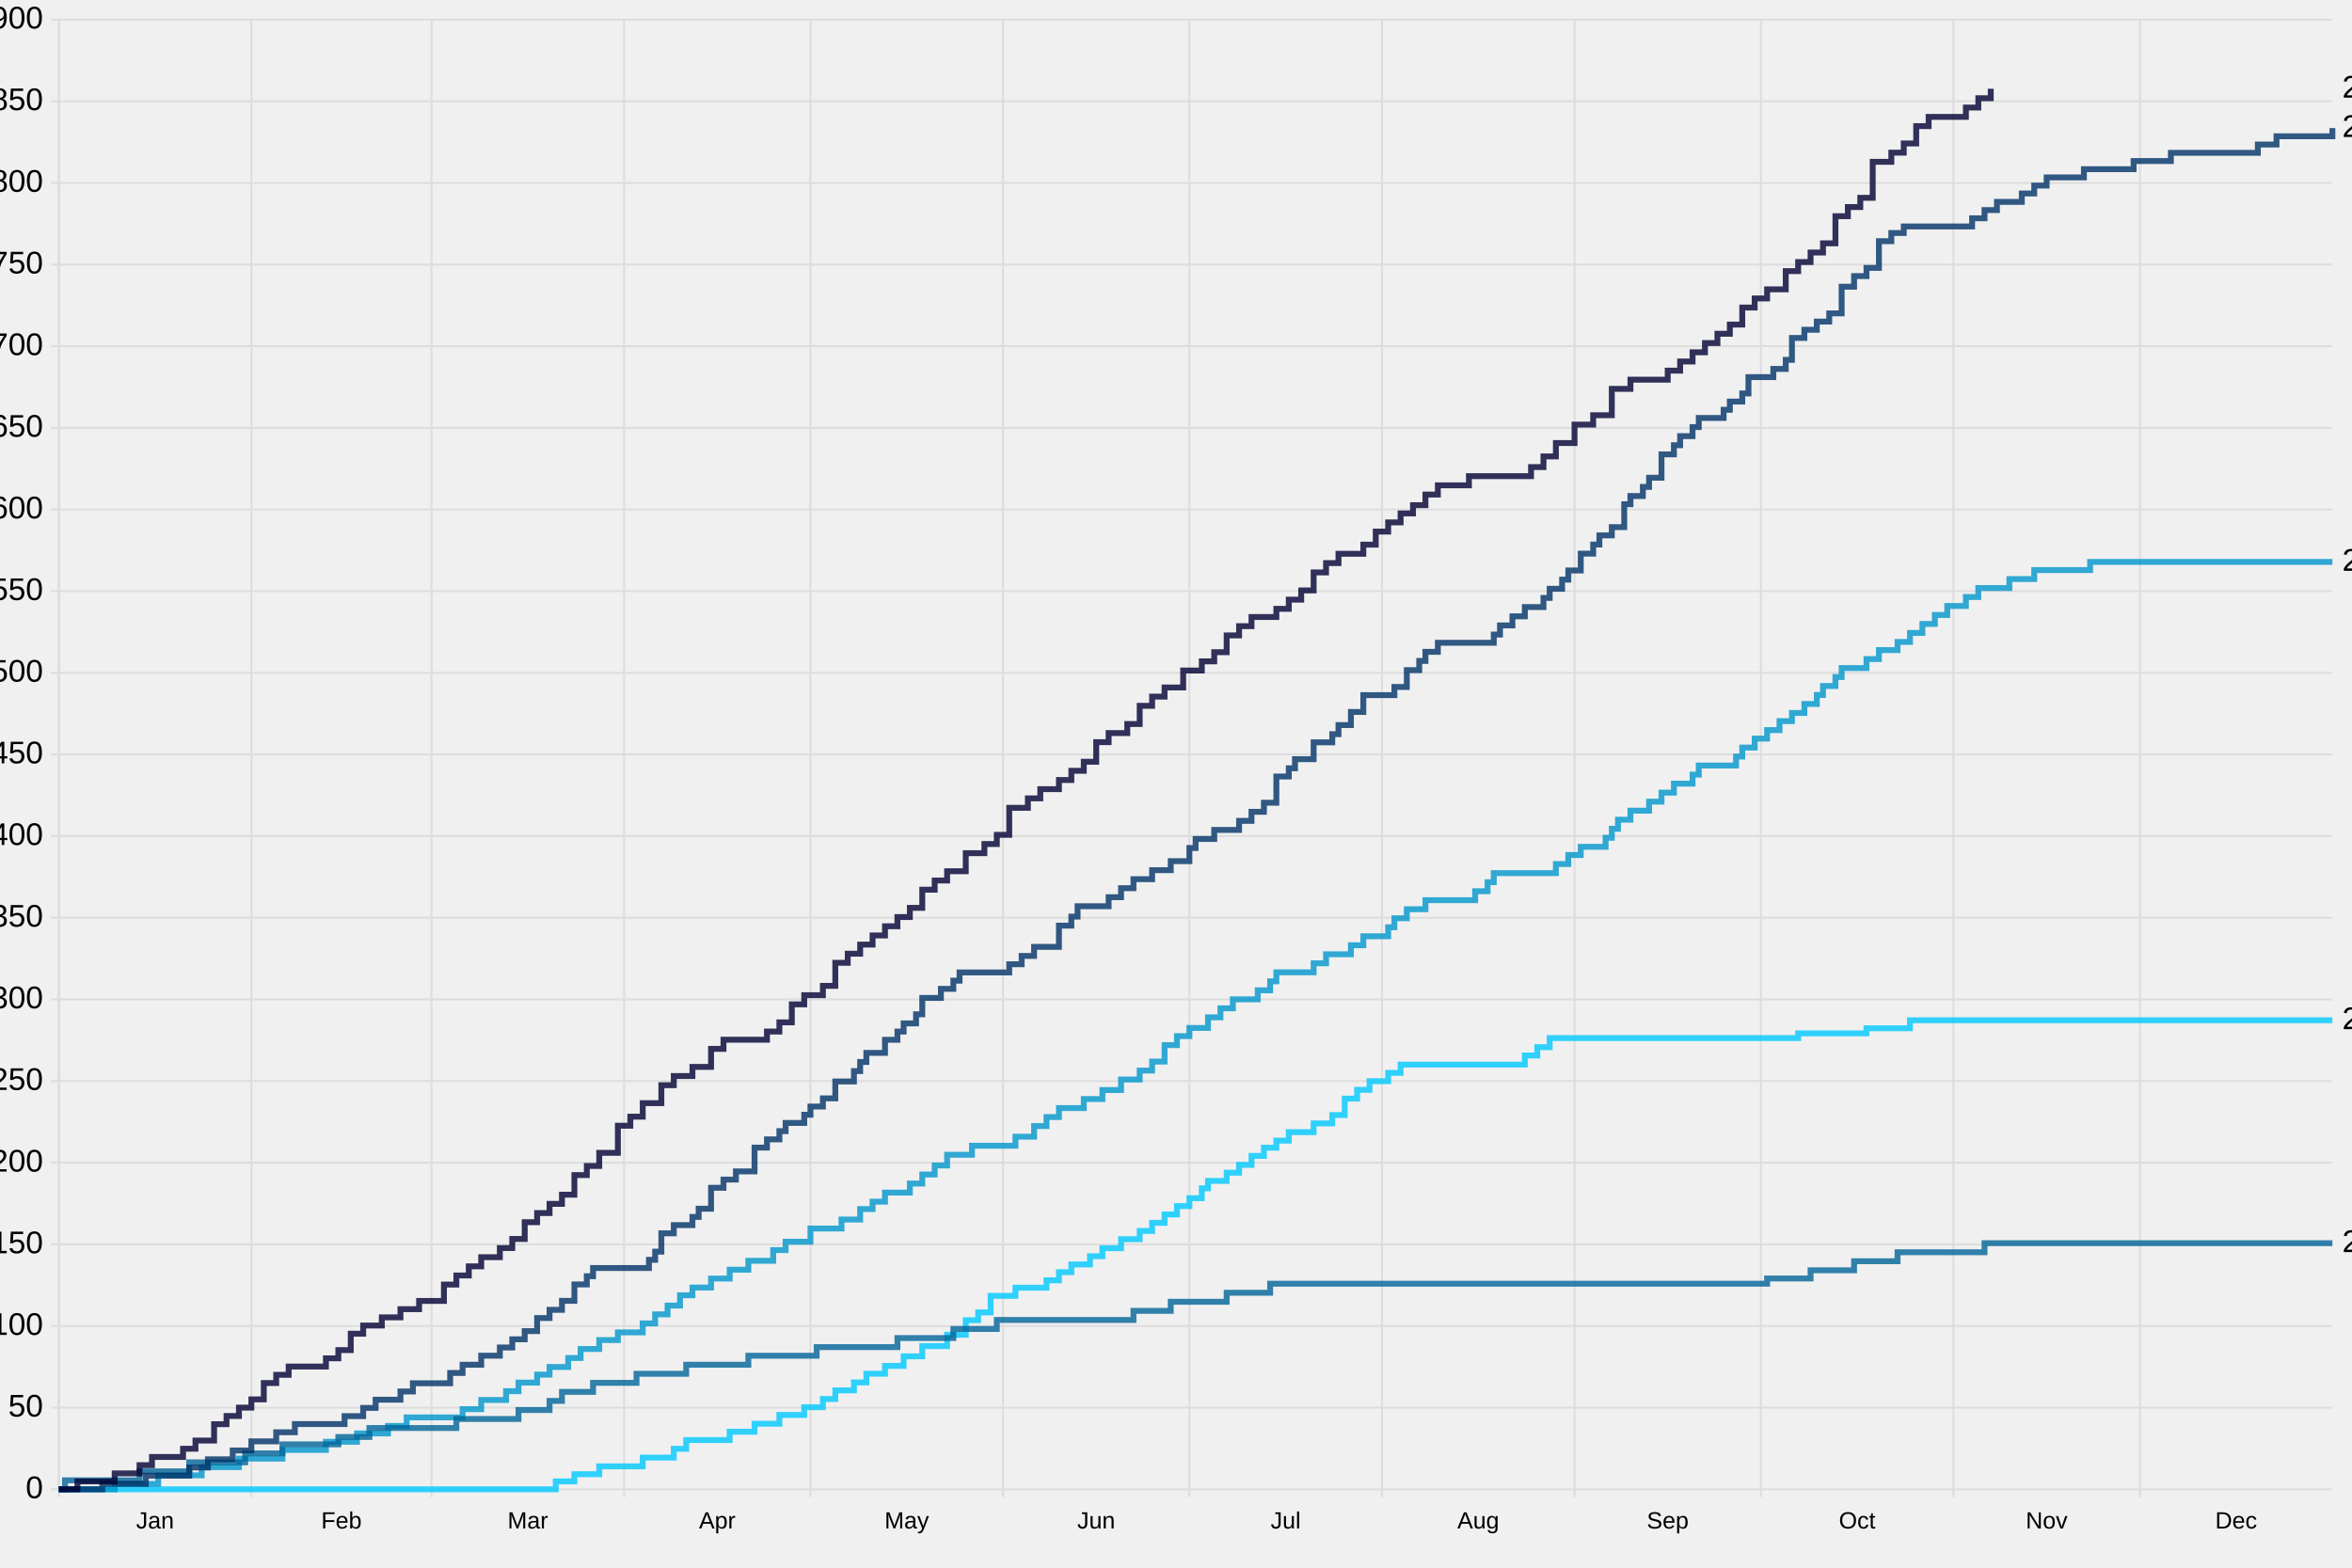
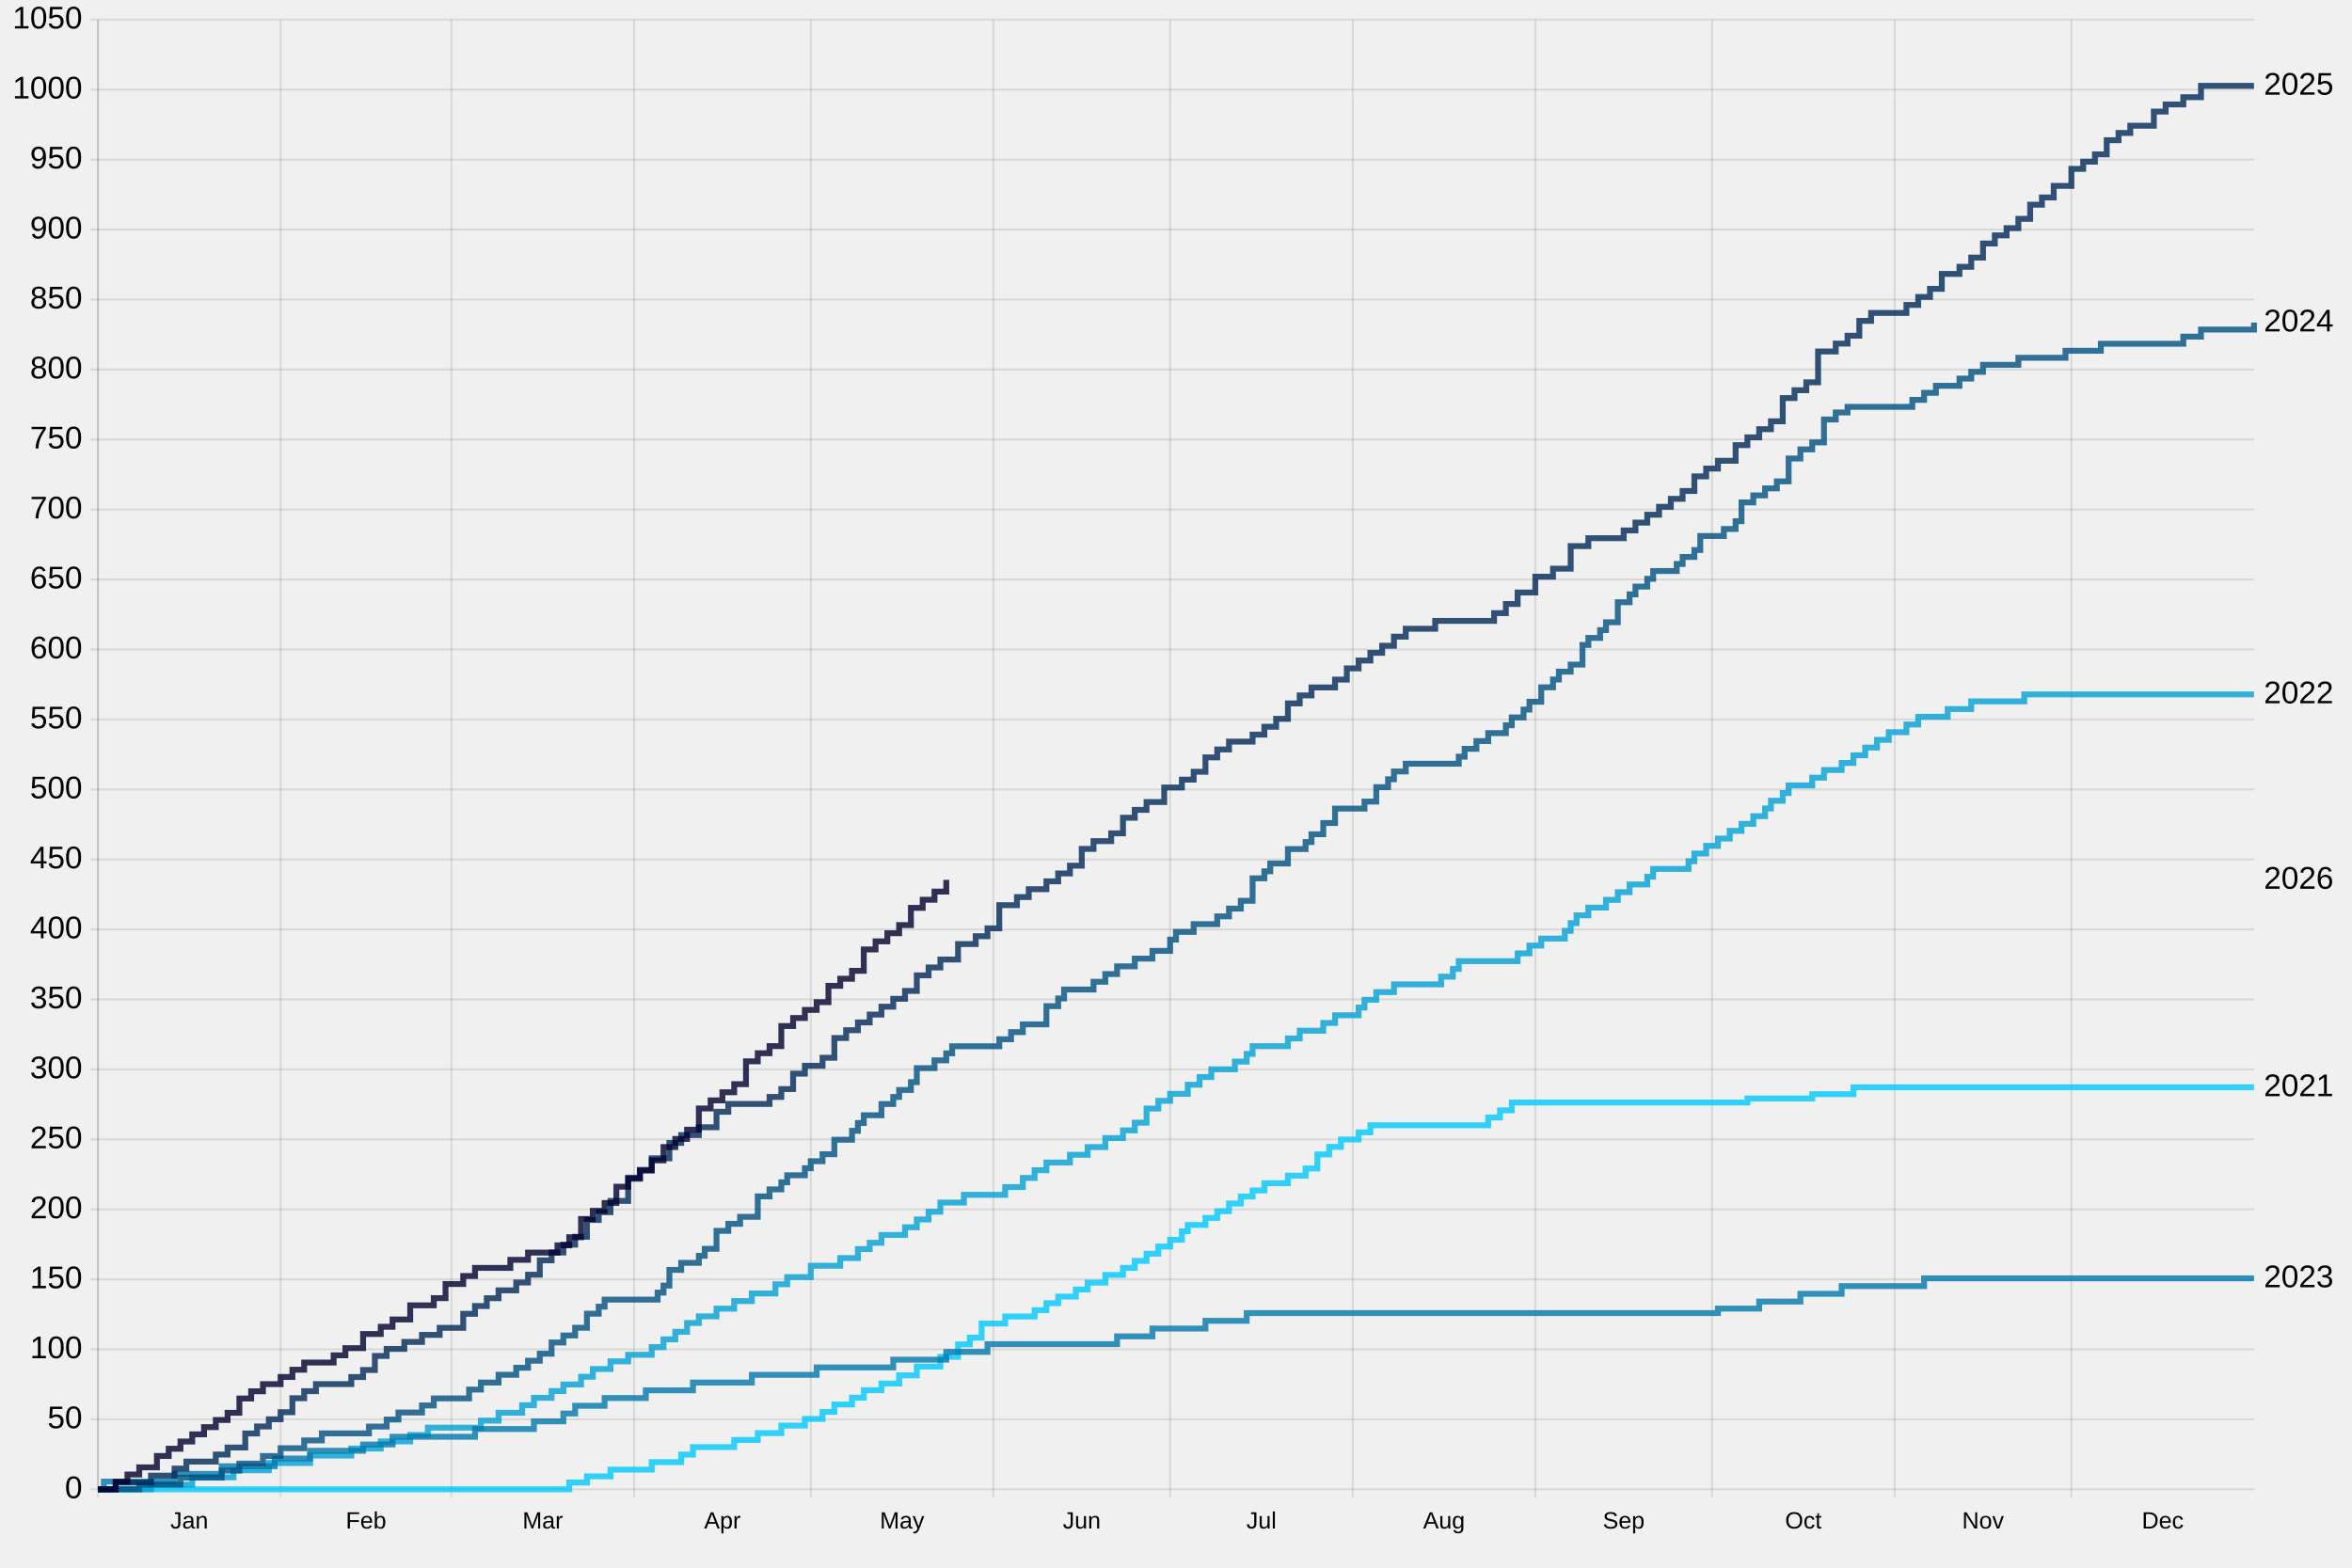
<svg xmlns="http://www.w3.org/2000/svg" viewBox="0 0 1200 800">
  <style>
  text {
    font-family: Arial;
    text-anchor: middle;
  }
  .plot-line {
    fill: none;
    stroke-width: 3px;
    opacity: 0.8;
    stroke: currentColor;
  }
  .plot-area {
    fill: currentColor;
    opacity: 0.25;
  }
  .plot-point {
    opacity: 0.8;
    fill: currentColor;
    stroke: white;
    stroke-width: 1px;
  }
  .axis {
    stroke-width: 1px;
-     stroke: #ddd;
+     stroke: black;
+     opacity: 0.1;
  }
  .series-label {
    font-size: 16px;
    dominant-baseline: middle;
    text-anchor: start;
    color: currentColor;
  }
  .y-axis-label {
    font-size: 16px;
    dominant-baseline: middle;
    text-anchor: end;
  }
  </style>
-   <line x1="26" y1="760.0" x2="1190" y2="760.0" class="axis" />
-   <text x="22" y="760.0" class="y-axis-label">0</text>
-   <line x1="26" y1="718.333" x2="1190" y2="718.333" class="axis" />
-   <text x="22" y="718.333" class="y-axis-label">50</text>
-   <line x1="26" y1="676.667" x2="1190" y2="676.667" class="axis" />
-   <text x="22" y="676.667" class="y-axis-label">100</text>
-   <line x1="26" y1="635.0" x2="1190" y2="635.0" class="axis" />
-   <text x="22" y="635.0" class="y-axis-label">150</text>
-   <line x1="26" y1="593.333" x2="1190" y2="593.333" class="axis" />
-   <text x="22" y="593.333" class="y-axis-label">200</text>
-   <line x1="26" y1="551.667" x2="1190" y2="551.667" class="axis" />
-   <text x="22" y="551.667" class="y-axis-label">250</text>
-   <line x1="26" y1="510.0" x2="1190" y2="510.0" class="axis" />
-   <text x="22" y="510.0" class="y-axis-label">300</text>
-   <line x1="26" y1="468.333" x2="1190" y2="468.333" class="axis" />
-   <text x="22" y="468.333" class="y-axis-label">350</text>
-   <line x1="26" y1="426.667" x2="1190" y2="426.667" class="axis" />
-   <text x="22" y="426.667" class="y-axis-label">400</text>
-   <line x1="26" y1="385.0" x2="1190" y2="385.0" class="axis" />
-   <text x="22" y="385.0" class="y-axis-label">450</text>
-   <line x1="26" y1="343.333" x2="1190" y2="343.333" class="axis" />
-   <text x="22" y="343.333" class="y-axis-label">500</text>
-   <line x1="26" y1="301.667" x2="1190" y2="301.667" class="axis" />
-   <text x="22" y="301.667" class="y-axis-label">550</text>
-   <line x1="26" y1="260.0" x2="1190" y2="260.0" class="axis" />
-   <text x="22" y="260.0" class="y-axis-label">600</text>
-   <line x1="26" y1="218.333" x2="1190" y2="218.333" class="axis" />
-   <text x="22" y="218.333" class="y-axis-label">650</text>
-   <line x1="26" y1="176.667" x2="1190" y2="176.667" class="axis" />
-   <text x="22" y="176.667" class="y-axis-label">700</text>
-   <line x1="26" y1="135.0" x2="1190" y2="135.0" class="axis" />
-   <text x="22" y="135.0" class="y-axis-label">750</text>
-   <line x1="26" y1="93.333" x2="1190" y2="93.333" class="axis" />
-   <text x="22" y="93.333" class="y-axis-label">800</text>
-   <line x1="26" y1="51.667" x2="1190" y2="51.667" class="axis" />
-   <text x="22" y="51.667" class="y-axis-label">850</text>
-   <line x1="26" y1="10.0" x2="1190" y2="10.0" class="axis" />
-   <text x="22" y="10.0" class="y-axis-label">900</text>
-   <line x1="30.0" y1="10" x2="30.0" y2="764" class="axis" />
-   <text x="79.126" y="780" class="axis-label">Jan</text>
-   <line x1="128.251" y1="10" x2="128.251" y2="764" class="axis" />
-   <text x="174.208" y="780" class="axis-label">Feb</text>
-   <line x1="220.164" y1="10" x2="220.164" y2="764" class="axis" />
-   <text x="269.29" y="780" class="axis-label">Mar</text>
-   <line x1="318.415" y1="10" x2="318.415" y2="764" class="axis" />
-   <text x="365.956" y="780" class="axis-label">Apr</text>
-   <line x1="413.497" y1="10" x2="413.497" y2="764" class="axis" />
-   <text x="462.623" y="780" class="axis-label">May</text>
-   <line x1="511.749" y1="10" x2="511.749" y2="764" class="axis" />
-   <text x="559.29" y="780" class="axis-label">Jun</text>
-   <line x1="606.831" y1="10" x2="606.831" y2="764" class="axis" />
-   <text x="655.956" y="780" class="axis-label">Jul</text>
-   <line x1="705.082" y1="10" x2="705.082" y2="764" class="axis" />
-   <text x="754.208" y="780" class="axis-label">Aug</text>
-   <line x1="803.333" y1="10" x2="803.333" y2="764" class="axis" />
-   <text x="850.874" y="780" class="axis-label">Sep</text>
-   <line x1="898.415" y1="10" x2="898.415" y2="764" class="axis" />
-   <text x="947.541" y="780" class="axis-label">Oct</text>
-   <line x1="996.667" y1="10" x2="996.667" y2="764" class="axis" />
-   <text x="1044.208" y="780" class="axis-label">Nov</text>
-   <line x1="1091.749" y1="10" x2="1091.749" y2="764" class="axis" />
-   <text x="1140.874" y="780" class="axis-label">Dec</text>
-   <line x1="30" y1="10" x2="30" y2="760" class="axis" />
-   <polyline points="30 760.0 61.694 760.0 61.694 760.0 169.454 760.0 169.454 760.0 191.639 760.0 191.639 760.0 213.825 760.0 213.825 760.0 242.35 760.0 242.35 760.0 261.366 760.0 261.366 760.0 283.552 760.0 283.552 755.967 293.06 755.967 293.06 752.292 305.738 752.292 305.738 748.283 327.923 748.283 327.923 743.817 343.77 743.817 343.77 739.333 350.109 739.333 350.109 734.867 372.295 734.867 372.295 730.617 384.973 730.617 384.973 726.55 397.65 726.55 397.65 722.067 410.328 722.067 410.328 718.1 419.836 718.1 419.836 713.917 426.175 713.917 426.175 709.508 435.683 709.508 435.683 705.458 442.022 705.458 442.022 701.017 451.53 701.017 451.53 697.033 461.038 697.033 461.038 692.15 470.546 692.15 470.546 686.933 483.224 686.933 483.224 681.117 492.732 681.117 492.732 673.7 499.071 673.7 499.071 669.725 505.41 669.725 505.41 661.292 518.087 661.292 518.087 657.117 533.934 657.117 533.934 653.358 540.273 653.358 540.273 649.192 546.612 649.192 546.612 645.258 556.12 645.258 556.12 641.058 562.459 641.058 562.459 636.958 571.967 636.958 571.967 632.367 581.475 632.367 581.475 628.167 587.814 628.167 587.814 624.008 594.153 624.008 594.153 619.733 600.492 619.733 600.492 615.467 606.831 615.467 606.831 611.442 613.169 611.442 613.169 606.392 616.339 606.392 616.339 602.625 625.847 602.625 625.847 598.425 632.186 598.425 632.186 594.433 638.525 594.433 638.525 589.85 644.863 589.85 644.863 585.683 651.202 585.683 651.202 582.075 657.541 582.075 657.541 577.742 670.219 577.742 670.219 573.267 679.727 573.267 679.727 569.017 686.066 569.017 686.066 560.617 692.404 560.617 692.404 556.15 698.743 556.15 698.743 551.742 708.251 551.742 708.251 547.492 714.59 547.492 714.59 543.267 777.978 543.267 777.978 538.625 784.317 538.625 784.317 534.375 790.656 534.375 790.656 529.733 917.432 529.733 917.432 527.325 952.295 527.325 952.295 524.733 974.481 524.733 974.481 520.65 1063.224 520.65 1063.224 520.65 1190 520.65" class="plot-line" color="rgb(0, 200, 255)" />
-   <text x="1195" y="520.65" class="series-label" color="rgb(0, 200, 255)">2021</text>
-   <polyline points="30 760.0 58.525 760.0 58.525 757.275 80.71 757.275 80.71 752.867 102.896 752.867 102.896 748.675 121.913 748.675 121.913 744.35 144.098 744.35 144.098 739.908 166.284 739.908 166.284 735.733 182.131 735.733 182.131 731.492 197.978 731.492 197.978 727.658 207.486 727.658 207.486 723.308 236.011 723.308 236.011 719.108 245.519 719.108 245.519 714.425 258.197 714.425 258.197 709.925 264.536 709.925 264.536 705.55 274.044 705.55 274.044 701.492 280.383 701.492 280.383 697.583 289.891 697.583 289.891 692.992 296.23 692.992 296.23 688.4 305.738 688.4 305.738 683.842 315.246 683.842 315.246 679.925 327.923 679.925 327.923 675.342 334.262 675.342 334.262 670.725 340.601 670.725 340.601 666.233 346.94 666.233 346.94 660.983 353.279 660.983 353.279 657.033 362.787 657.033 362.787 652.458 372.295 652.458 372.295 647.942 381.803 647.942 381.803 643.4 394.481 643.4 394.481 637.933 400.82 637.933 400.82 633.667 413.497 633.667 413.497 626.917 429.344 626.917 429.344 622.333 438.852 622.333 438.852 616.983 445.191 616.983 445.191 613.217 451.53 613.217 451.53 608.583 464.208 608.583 464.208 603.975 470.546 603.975 470.546 599.35 476.885 599.35 476.885 594.742 483.224 594.742 483.224 589.292 495.902 589.292 495.902 584.683 518.087 584.683 518.087 580.067 527.596 580.067 527.596 574.642 533.934 574.642 533.934 570.042 540.273 570.042 540.273 565.458 552.951 565.458 552.951 560.85 562.459 560.85 562.459 556.25 571.967 556.25 571.967 550.883 581.475 550.883 581.475 546.317 587.814 546.317 587.814 541.717 594.153 541.717 594.153 533.325 600.492 533.325 600.492 528.733 606.831 528.733 606.831 524.567 616.339 524.567 616.339 519.15 622.678 519.15 622.678 514.55 629.016 514.55 629.016 509.958 641.694 509.958 641.694 505.367 648.033 505.367 648.033 500.775 651.202 500.775 651.202 496.175 670.219 496.175 670.219 491.575 676.557 491.575 676.557 486.975 689.235 486.975 689.235 482.367 695.574 482.367 695.574 477.783 708.251 477.783 708.251 473.183 711.421 473.183 711.421 468.583 717.76 468.583 717.76 463.983 727.268 463.983 727.268 459.375 752.623 459.375 752.623 454.792 758.962 454.792 758.962 450.192 762.131 450.192 762.131 445.558 793.825 445.558 793.825 440.917 800.164 440.917 800.164 436.308 806.503 436.308 806.503 432.133 819.18 432.133 819.18 427.525 822.35 427.525 822.35 422.925 825.519 422.925 825.519 418.3 831.858 418.3 831.858 413.692 841.366 413.692 841.366 409.083 847.705 409.083 847.705 404.492 854.044 404.492 854.044 399.892 863.552 399.892 863.552 395.292 866.721 395.292 866.721 390.658 885.738 390.658 885.738 386.075 888.907 386.075 888.907 381.492 895.246 381.492 895.246 376.908 901.585 376.908 901.585 372.575 907.923 372.575 907.923 367.992 914.262 367.992 914.262 363.825 920.601 363.825 920.601 359.242 926.94 359.242 926.94 354.658 930.109 354.658 930.109 350.075 936.448 350.075 936.448 345.492 939.617 345.492 939.617 340.908 952.295 340.908 952.295 336.325 958.634 336.325 958.634 331.742 968.142 331.742 968.142 327.575 974.481 327.575 974.481 322.992 980.82 322.992 980.82 318.408 987.158 318.408 987.158 313.825 993.497 313.825 993.497 309.242 1003.005 309.242 1003.005 304.658 1009.344 304.658 1009.344 300.075 1025.191 300.075 1025.191 295.492 1037.869 295.492 1037.869 290.908 1066.393 290.908 1066.393 286.742 1190 286.742" class="plot-line" color="rgb(0, 150, 204)" />
-   <text x="1195" y="286.742" class="series-label" color="rgb(0, 150, 204)">2022</text>
-   <polyline points="30 760.0 33.169 760.0 33.169 755.417 71.202 755.417 71.202 750.833 96.557 750.833 96.557 746.25 125.082 746.25 125.082 741.667 144.098 741.667 144.098 737.058 172.623 737.058 172.623 733.308 188.47 733.308 188.47 728.725 232.842 728.725 232.842 724.117 264.536 724.117 264.536 719.542 280.383 719.542 280.383 714.892 286.721 714.892 286.721 710.283 302.568 710.283 302.568 705.667 324.754 705.667 324.754 701.058 350.109 701.058 350.109 696.433 381.803 696.433 381.803 691.842 416.667 691.842 416.667 687.442 457.869 687.442 457.869 682.817 486.393 682.817 486.393 678.183 508.579 678.183 508.579 673.583 578.306 673.583 578.306 668.942 597.322 668.942 597.322 664.3 625.847 664.3 625.847 659.7 648.033 659.7 648.033 655.083 901.585 655.083 901.585 652.417 923.77 652.417 923.77 648.233 945.956 648.233 945.956 643.617 968.142 643.617 968.142 639.025 1012.514 639.025 1012.514 634.4 1190 634.4" class="plot-line" color="rgb(0, 100, 153)" />
-   <text x="1195" y="634.4" class="series-label" color="rgb(0, 100, 153)">2023</text>
-   <polyline points="30 760.0 52.186 760.0 52.186 757.217 74.372 757.217 74.372 753.042 96.557 753.042 96.557 748.867 106.066 748.867 106.066 744.692 118.743 744.692 118.743 740.192 128.251 740.192 128.251 735.533 140.929 735.533 140.929 730.892 150.437 730.892 150.437 726.708 175.792 726.708 175.792 722.658 185.301 722.658 185.301 718.467 191.639 718.467 191.639 714.283 204.317 714.283 204.317 710.083 210.656 710.083 210.656 705.883 229.672 705.883 229.672 700.625 236.011 700.625 236.011 696.433 245.519 696.433 245.519 691.817 255.027 691.817 255.027 687.633 261.366 687.633 261.366 683.45 267.705 683.45 267.705 679.275 274.044 679.275 274.044 672.6 280.383 672.6 280.383 668.417 286.721 668.417 286.721 663.817 293.06 663.817 293.06 655.45 299.399 655.45 299.399 651.267 302.568 651.267 302.568 647.075 331.093 647.075 331.093 642.892 334.262 642.892 334.262 638.717 337.432 638.717 337.432 629.375 343.77 629.375 343.77 625.183 353.279 625.183 353.279 621.0 356.448 621.0 356.448 616.817 362.787 616.817 362.787 606.133 369.126 606.133 369.126 601.95 375.464 601.95 375.464 597.775 384.973 597.775 384.973 585.625 391.311 585.625 391.311 581.433 397.65 581.433 397.65 577.233 400.82 577.233 400.82 573.042 410.328 573.042 410.328 568.858 413.497 568.858 413.497 564.675 419.836 564.675 419.836 560.5 426.175 560.5 426.175 551.883 435.683 551.883 435.683 546.583 438.852 546.583 438.852 541.925 442.022 541.925 442.022 537.3 451.53 537.3 451.53 530.617 457.869 530.617 457.869 526.425 461.038 526.425 461.038 522.25 467.377 522.25 467.377 517.608 470.546 517.608 470.546 509.25 480.055 509.25 480.055 504.625 486.393 504.625 486.393 500.442 489.563 500.442 489.563 496.242 514.918 496.242 514.918 492.058 521.257 492.058 521.257 487.817 527.596 487.817 527.596 483.2 540.273 483.2 540.273 472.358 546.612 472.358 546.612 467.758 549.781 467.758 549.781 462.45 565.628 462.45 565.628 457.842 571.967 457.842 571.967 453.242 578.306 453.242 578.306 448.65 587.814 448.65 587.814 444.05 597.322 444.05 597.322 439.45 606.831 439.45 606.831 432.742 610.0 432.742 610.0 428.133 619.508 428.133 619.508 423.517 632.186 423.517 632.186 418.892 638.525 418.892 638.525 414.275 644.863 414.275 644.863 409.633 651.202 409.633 651.202 396.25 657.541 396.25 657.541 392.067 660.71 392.067 660.71 387.417 670.219 387.417 670.219 378.825 679.727 378.825 679.727 374.65 682.896 374.65 682.896 370.008 689.235 370.008 689.235 363.317 695.574 363.317 695.574 354.733 711.421 354.733 711.421 350.558 717.76 350.558 717.76 341.967 724.098 341.967 724.098 337.275 727.268 337.275 727.268 332.633 733.607 332.633 733.607 328.008 762.131 328.008 762.131 323.825 765.301 323.825 765.301 319.158 771.639 319.158 771.639 314.525 777.978 314.525 777.978 309.792 787.486 309.792 787.486 305.117 790.656 305.117 790.656 300.458 796.995 300.458 796.995 295.783 800.164 295.783 800.164 291.117 806.503 291.117 806.503 282.533 812.842 282.533 812.842 277.875 816.011 277.875 816.011 273.217 822.35 273.217 822.35 269 828.689 269 828.689 257.3 831.858 257.3 831.858 253.125 838.197 253.125 838.197 248.467 841.366 248.467 841.366 243.792 847.705 243.792 847.705 231.867 854.044 231.867 854.044 227.2 857.213 227.2 857.213 222.567 863.552 222.567 863.552 217.942 866.721 217.942 866.721 213.292 879.399 213.292 879.399 209.108 882.568 209.108 882.568 204.925 888.907 204.925 888.907 200.783 892.077 200.783 892.077 192.442 904.754 192.442 904.754 188.267 911.093 188.267 911.093 183.633 914.262 183.633 914.262 172.458 920.601 172.458 920.601 168.275 926.94 168.275 926.94 164.1 933.279 164.1 933.279 159.925 939.617 159.925 939.617 146.308 945.956 146.308 945.956 140.892 952.295 140.892 952.295 136.708 958.634 136.708 958.634 123.083 964.973 123.083 964.973 118.9 971.311 118.9 971.311 115.567 1006.175 115.567 1006.175 111.392 1012.514 111.392 1012.514 107.208 1018.852 107.208 1018.852 103.025 1031.53 103.025 1031.53 98.733 1037.869 98.733 1037.869 94.708 1044.208 94.708 1044.208 90.533 1063.224 90.533 1063.224 86.342 1088.579 86.342 1088.579 82.175 1107.596 82.175 1107.596 77.992 1151.967 77.992 1151.967 73.75 1161.475 73.75 1161.475 69.542 1190.0 69.542 1190.0 65.358 1190 65.358" class="plot-line" color="rgb(0, 50, 102)" />
-   <text x="1195" y="65.358" class="series-label" color="rgb(0, 50, 102)">2024</text>
-   <polyline points="30 760.0 39.508 760.0 39.508 755.983 58.525 755.983 58.525 751.875 71.202 751.875 71.202 747.683 77.541 747.683 77.541 743.5 93.388 743.5 93.388 739.3 99.727 739.3 99.727 735.125 109.235 735.125 109.235 726.767 115.574 726.767 115.574 722.583 121.913 722.583 121.913 718.317 128.251 718.317 128.251 714.108 134.59 714.108 134.59 705.775 140.929 705.775 140.929 701.575 147.268 701.575 147.268 697.358 166.284 697.358 166.284 693.158 172.623 693.158 172.623 688.967 178.962 688.967 178.962 680.6 185.301 680.6 185.301 676.425 194.809 676.425 194.809 672.25 204.317 672.25 204.317 668.075 213.825 668.075 213.825 663.875 226.503 663.875 226.503 655.517 232.842 655.517 232.842 650.883 239.18 650.883 239.18 646.225 245.519 646.225 245.519 641.55 255.027 641.55 255.027 636.883 261.366 636.883 261.366 632.242 267.705 632.242 267.705 623.692 274.044 623.692 274.044 619.025 280.383 619.025 280.383 614.342 286.721 614.342 286.721 609.658 293.06 609.658 293.06 599.65 299.399 599.65 299.399 594.992 305.738 594.992 305.738 588.3 315.246 588.3 315.246 574.467 321.585 574.467 321.585 569.842 327.923 569.842 327.923 562.95 337.432 562.95 337.432 553.783 343.77 553.783 343.77 549.1 353.279 549.1 353.279 544.45 362.787 544.45 362.787 535.242 369.126 535.242 369.126 530.575 391.311 530.575 391.311 526.4 397.65 526.4 397.65 521.717 403.989 521.717 403.989 512.533 410.328 512.533 410.328 507.85 419.836 507.85 419.836 503.083 426.175 503.083 426.175 491.325 432.514 491.325 432.514 486.675 438.852 486.675 438.852 482.033 445.191 482.033 445.191 477.367 451.53 477.367 451.53 472.675 457.869 472.675 457.869 467.975 464.208 467.975 464.208 463.283 470.546 463.283 470.546 454.017 476.885 454.017 476.885 449.325 483.224 449.325 483.224 444.592 492.732 444.592 492.732 435.383 502.24 435.383 502.24 430.708 508.579 430.708 508.579 426.025 514.918 426.025 514.918 412.233 524.426 412.233 524.426 407.408 530.765 407.408 530.765 402.717 540.273 402.717 540.273 398.042 546.612 398.042 546.612 393.35 552.951 393.35 552.951 388.725 559.29 388.725 559.29 378.725 565.628 378.725 565.628 374.1 575.137 374.1 575.137 369.467 581.475 369.467 581.475 360.183 587.814 360.183 587.814 355.492 594.153 355.492 594.153 350.825 603.661 350.825 603.661 342.175 613.169 342.175 613.169 337.492 619.508 337.492 619.508 332.808 625.847 332.808 625.847 324.25 632.186 324.25 632.186 319.533 638.525 319.533 638.525 314.858 651.202 314.858 651.202 310.692 657.541 310.692 657.541 306.008 663.88 306.008 663.88 301.3 670.219 301.3 670.219 292.108 676.557 292.108 676.557 287.35 682.896 287.35 682.896 282.608 695.574 282.608 695.574 277.942 701.913 277.942 701.913 271.267 708.251 271.267 708.251 266.583 714.59 266.583 714.59 261.992 720.929 261.992 720.929 257.8 727.268 257.8 727.268 252.375 733.607 252.375 733.607 247.667 749.454 247.667 749.454 242.983 781.148 242.983 781.148 238.35 787.486 238.35 787.486 232.917 793.825 232.917 793.825 226.083 803.333 226.083 803.333 216.675 812.842 216.675 812.842 211.892 822.35 211.892 822.35 198.45 831.858 198.45 831.858 193.75 850.874 193.75 850.874 189.142 857.213 189.142 857.213 184.475 863.552 184.475 863.552 179.775 869.891 179.775 869.891 175.058 876.23 175.058 876.23 170.317 882.568 170.317 882.568 165.642 888.907 165.642 888.907 156.942 895.246 156.942 895.246 152.3 901.585 152.3 901.585 147.65 911.093 147.65 911.093 138.35 917.432 138.35 917.432 133.717 923.77 133.717 923.77 128.858 930.109 128.858 930.109 124.167 936.448 124.167 936.448 110.325 942.787 110.325 942.787 105.658 949.126 105.658 949.126 100.95 955.464 100.95 955.464 82.575 964.973 82.575 964.973 77.9 971.311 77.9 971.311 73.208 977.65 73.208 977.65 64.367 983.989 64.367 983.989 59.65 1003.005 59.65 1003.005 54.883 1009.344 54.883 1009.344 50.125 1015.683 50.125 1015.683 45.292" class="plot-line" color="rgb(0, 0, 51)" />
-   <text x="1195" y="45.292" class="series-label" color="rgb(0, 0, 51)">2025</text>
+   <line x1="46" y1="760.0" x2="1150" y2="760.0" class="axis" />
+   <text x="42" y="760.0" class="y-axis-label">0</text>
+   <line x1="46" y1="724.286" x2="1150" y2="724.286" class="axis" />
+   <text x="42" y="724.286" class="y-axis-label">50</text>
+   <line x1="46" y1="688.571" x2="1150" y2="688.571" class="axis" />
+   <text x="42" y="688.571" class="y-axis-label">100</text>
+   <line x1="46" y1="652.857" x2="1150" y2="652.857" class="axis" />
+   <text x="42" y="652.857" class="y-axis-label">150</text>
+   <line x1="46" y1="617.143" x2="1150" y2="617.143" class="axis" />
+   <text x="42" y="617.143" class="y-axis-label">200</text>
+   <line x1="46" y1="581.429" x2="1150" y2="581.429" class="axis" />
+   <text x="42" y="581.429" class="y-axis-label">250</text>
+   <line x1="46" y1="545.714" x2="1150" y2="545.714" class="axis" />
+   <text x="42" y="545.714" class="y-axis-label">300</text>
+   <line x1="46" y1="510.0" x2="1150" y2="510.0" class="axis" />
+   <text x="42" y="510.0" class="y-axis-label">350</text>
+   <line x1="46" y1="474.286" x2="1150" y2="474.286" class="axis" />
+   <text x="42" y="474.286" class="y-axis-label">400</text>
+   <line x1="46" y1="438.571" x2="1150" y2="438.571" class="axis" />
+   <text x="42" y="438.571" class="y-axis-label">450</text>
+   <line x1="46" y1="402.857" x2="1150" y2="402.857" class="axis" />
+   <text x="42" y="402.857" class="y-axis-label">500</text>
+   <line x1="46" y1="367.143" x2="1150" y2="367.143" class="axis" />
+   <text x="42" y="367.143" class="y-axis-label">550</text>
+   <line x1="46" y1="331.429" x2="1150" y2="331.429" class="axis" />
+   <text x="42" y="331.429" class="y-axis-label">600</text>
+   <line x1="46" y1="295.714" x2="1150" y2="295.714" class="axis" />
+   <text x="42" y="295.714" class="y-axis-label">650</text>
+   <line x1="46" y1="260.0" x2="1150" y2="260.0" class="axis" />
+   <text x="42" y="260.0" class="y-axis-label">700</text>
+   <line x1="46" y1="224.286" x2="1150" y2="224.286" class="axis" />
+   <text x="42" y="224.286" class="y-axis-label">750</text>
+   <line x1="46" y1="188.571" x2="1150" y2="188.571" class="axis" />
+   <text x="42" y="188.571" class="y-axis-label">800</text>
+   <line x1="46" y1="152.857" x2="1150" y2="152.857" class="axis" />
+   <text x="42" y="152.857" class="y-axis-label">850</text>
+   <line x1="46" y1="117.143" x2="1150" y2="117.143" class="axis" />
+   <text x="42" y="117.143" class="y-axis-label">900</text>
+   <line x1="46" y1="81.429" x2="1150" y2="81.429" class="axis" />
+   <text x="42" y="81.429" class="y-axis-label">950</text>
+   <line x1="46" y1="45.714" x2="1150" y2="45.714" class="axis" />
+   <text x="42" y="45.714" class="y-axis-label">1000</text>
+   <line x1="46" y1="10.0" x2="1150" y2="10.0" class="axis" />
+   <text x="42" y="10.0" class="y-axis-label">1050</text>
+   <line x1="50.0" y1="10" x2="50.0" y2="764" class="axis" />
+   <text x="96.585" y="780" class="axis-label">Jan</text>
+   <line x1="143.169" y1="10" x2="143.169" y2="764" class="axis" />
+   <text x="186.749" y="780" class="axis-label">Feb</text>
+   <line x1="230.328" y1="10" x2="230.328" y2="764" class="axis" />
+   <text x="276.913" y="780" class="axis-label">Mar</text>
+   <line x1="323.497" y1="10" x2="323.497" y2="764" class="axis" />
+   <text x="368.579" y="780" class="axis-label">Apr</text>
+   <line x1="413.661" y1="10" x2="413.661" y2="764" class="axis" />
+   <text x="460.246" y="780" class="axis-label">May</text>
+   <line x1="506.831" y1="10" x2="506.831" y2="764" class="axis" />
+   <text x="551.913" y="780" class="axis-label">Jun</text>
+   <line x1="596.995" y1="10" x2="596.995" y2="764" class="axis" />
+   <text x="643.579" y="780" class="axis-label">Jul</text>
+   <line x1="690.164" y1="10" x2="690.164" y2="764" class="axis" />
+   <text x="736.749" y="780" class="axis-label">Aug</text>
+   <line x1="783.333" y1="10" x2="783.333" y2="764" class="axis" />
+   <text x="828.415" y="780" class="axis-label">Sep</text>
+   <line x1="873.497" y1="10" x2="873.497" y2="764" class="axis" />
+   <text x="920.082" y="780" class="axis-label">Oct</text>
+   <line x1="966.667" y1="10" x2="966.667" y2="764" class="axis" />
+   <text x="1011.749" y="780" class="axis-label">Nov</text>
+   <line x1="1056.831" y1="10" x2="1056.831" y2="764" class="axis" />
+   <text x="1103.415" y="780" class="axis-label">Dec</text>
+   <line x1="50" y1="10" x2="50" y2="760" class="axis" />
+   <polyline points="50 760.0 80.055 760.0 80.055 760.0 182.24 760.0 182.24 760.0 203.279 760.0 203.279 760.0 224.317 760.0 224.317 760.0 251.366 760.0 251.366 760.0 269.399 760.0 269.399 760.0 290.437 760.0 290.437 756.543 299.454 756.543 299.454 753.393 311.475 753.393 311.475 749.957 332.514 749.957 332.514 746.129 347.541 746.129 347.541 742.286 353.552 742.286 353.552 738.457 374.59 738.457 374.59 734.814 386.612 734.814 386.612 731.329 398.634 731.329 398.634 727.486 410.656 727.486 410.656 724.086 419.672 724.086 419.672 720.5 425.683 720.5 425.683 716.721 434.699 716.721 434.699 713.25 440.71 713.25 440.71 709.443 449.727 709.443 449.727 706.029 458.743 706.029 458.743 701.843 467.76 701.843 467.76 697.371 479.781 697.371 479.781 692.386 488.798 692.386 488.798 686.029 494.809 686.029 494.809 682.621 500.82 682.621 500.82 675.393 512.842 675.393 512.842 671.814 527.869 671.814 527.869 668.593 533.88 668.593 533.88 665.021 539.891 665.021 539.891 661.65 548.907 661.65 548.907 658.05 554.918 658.05 554.918 654.536 563.934 654.536 563.934 650.6 572.951 650.6 572.951 647.0 578.962 647.0 578.962 643.436 584.973 643.436 584.973 639.771 590.984 639.771 590.984 636.114 596.995 636.114 596.995 632.664 603.005 632.664 603.005 628.336 606.011 628.336 606.011 625.107 615.027 625.107 615.027 621.507 621.038 621.507 621.038 618.086 627.049 618.086 627.049 614.157 633.06 614.157 633.06 610.586 639.071 610.586 639.071 607.493 645.082 607.493 645.082 603.779 657.104 603.779 657.104 599.943 666.12 599.943 666.12 596.3 672.131 596.3 672.131 589.1 678.142 589.1 678.142 585.271 684.153 585.271 684.153 581.493 693.169 581.493 693.169 577.85 699.18 577.85 699.18 574.229 759.29 574.229 759.29 570.25 765.301 570.25 765.301 566.607 771.311 566.607 771.311 562.629 891.53 562.629 891.53 560.564 924.59 560.564 924.59 558.343 945.628 558.343 945.628 554.843 1029.781 554.843 1029.781 554.843 1150 554.843" class="plot-line" color="rgb(0, 200, 255)" />
+   <text x="1155" y="554.843" class="series-label" color="rgb(0, 200, 255)">2021</text>
+   <polyline points="50 760.0 77.049 760.0 77.049 757.664 98.087 757.664 98.087 753.886 119.126 753.886 119.126 750.293 137.158 750.293 137.158 746.586 158.197 746.586 158.197 742.779 179.235 742.779 179.235 739.2 194.262 739.2 194.262 735.564 209.29 735.564 209.29 732.279 218.306 732.279 218.306 728.55 245.355 728.55 245.355 724.95 254.372 724.95 254.372 720.936 266.393 720.936 266.393 717.079 272.404 717.079 272.404 713.329 281.421 713.329 281.421 709.85 287.432 709.85 287.432 706.5 296.448 706.5 296.448 702.564 302.459 702.564 302.459 698.629 311.475 698.629 311.475 694.721 320.492 694.721 320.492 691.364 332.514 691.364 332.514 687.436 338.525 687.436 338.525 683.479 344.536 683.479 344.536 679.629 350.546 679.629 350.546 675.129 356.557 675.129 356.557 671.743 365.574 671.743 365.574 667.821 374.59 667.821 374.59 663.95 383.607 663.95 383.607 660.057 395.628 660.057 395.628 655.371 401.639 655.371 401.639 651.714 413.661 651.714 413.661 645.929 428.689 645.929 428.689 642.0 437.705 642.0 437.705 637.414 443.716 637.414 443.716 634.186 449.727 634.186 449.727 630.214 461.749 630.214 461.749 626.264 467.76 626.264 467.76 622.3 473.77 622.3 473.77 618.35 479.781 618.35 479.781 613.679 491.803 613.679 491.803 609.729 512.842 609.729 512.842 605.771 521.858 605.771 521.858 601.121 527.869 601.121 527.869 597.179 533.88 597.179 533.88 593.25 545.902 593.25 545.902 589.3 554.918 589.3 554.918 585.357 563.934 585.357 563.934 580.757 572.951 580.757 572.951 576.843 578.962 576.843 578.962 572.9 584.973 572.9 584.973 565.707 590.984 565.707 590.984 561.771 596.995 561.771 596.995 558.2 606.011 558.2 606.011 553.557 612.022 553.557 612.022 549.614 618.033 549.614 618.033 545.679 630.055 545.679 630.055 541.743 636.066 541.743 636.066 537.807 639.071 537.807 639.071 533.864 657.104 533.864 657.104 529.921 663.115 529.921 663.115 525.979 675.137 525.979 675.137 522.029 681.148 522.029 681.148 518.1 693.169 518.1 693.169 514.157 696.175 514.157 696.175 510.214 702.186 510.214 702.186 506.271 711.202 506.271 711.202 502.321 735.246 502.321 735.246 498.393 741.257 498.393 741.257 494.45 744.262 494.45 744.262 490.479 774.317 490.479 774.317 486.5 780.328 486.5 780.328 482.55 786.339 482.55 786.339 478.971 798.361 478.971 798.361 475.021 801.366 475.021 801.366 471.079 804.372 471.079 804.372 467.114 810.383 467.114 810.383 463.164 819.399 463.164 819.399 459.214 825.41 459.214 825.41 455.279 831.421 455.279 831.421 451.336 840.437 451.336 840.437 447.393 843.443 447.393 843.443 443.421 861.475 443.421 861.475 439.493 864.481 439.493 864.481 435.564 870.492 435.564 870.492 431.636 876.503 431.636 876.503 427.921 882.514 427.921 882.514 423.993 888.525 423.993 888.525 420.421 894.536 420.421 894.536 416.493 900.546 416.493 900.546 412.564 903.552 412.564 903.552 408.636 909.563 408.636 909.563 404.707 912.568 404.707 912.568 400.779 924.59 400.779 924.59 396.85 930.601 396.85 930.601 392.921 939.617 392.921 939.617 389.35 945.628 389.35 945.628 385.421 951.639 385.421 951.639 381.493 957.65 381.493 957.65 377.564 963.661 377.564 963.661 373.636 972.678 373.636 972.678 369.707 978.689 369.707 978.689 365.779 993.716 365.779 993.716 361.85 1005.738 361.85 1005.738 357.921 1032.787 357.921 1032.787 354.35 1150 354.35" class="plot-line" color="rgb(0, 160, 213)" />
+   <text x="1155" y="354.35" class="series-label" color="rgb(0, 160, 213)">2022</text>
+   <polyline points="50 760.0 53.005 760.0 53.005 756.071 89.071 756.071 89.071 752.143 113.115 752.143 113.115 748.214 140.164 748.214 140.164 744.286 158.197 744.286 158.197 740.336 185.246 740.336 185.246 737.121 200.273 737.121 200.273 733.193 242.35 733.193 242.35 729.243 272.404 729.243 272.404 725.321 287.432 725.321 287.432 721.336 293.443 721.336 293.443 717.386 308.47 717.386 308.47 713.429 329.508 713.429 329.508 709.479 353.552 709.479 353.552 705.514 383.607 705.514 383.607 701.579 416.667 701.579 416.667 697.807 455.738 697.807 455.738 693.843 482.787 693.843 482.787 689.871 503.825 689.871 503.825 685.929 569.945 685.929 569.945 681.95 587.978 681.95 587.978 677.971 615.027 677.971 615.027 674.029 636.066 674.029 636.066 670.071 876.503 670.071 876.503 667.786 897.541 667.786 897.541 664.2 918.579 664.2 918.579 660.243 939.617 660.243 939.617 656.307 981.694 656.307 981.694 652.343 1150 652.343" class="plot-line" color="rgb(0, 120, 171)" />
+   <text x="1155" y="652.343" class="series-label" color="rgb(0, 120, 171)">2023</text>
+   <polyline points="50 760.0 71.038 760.0 71.038 757.614 92.077 757.614 92.077 754.036 113.115 754.036 113.115 750.457 122.131 750.457 122.131 746.879 134.153 746.879 134.153 743.021 143.169 743.021 143.169 739.029 155.191 739.029 155.191 735.05 164.208 735.05 164.208 731.464 188.251 731.464 188.251 727.993 197.268 727.993 197.268 724.4 203.279 724.4 203.279 720.814 215.301 720.814 215.301 717.214 221.311 717.214 221.311 713.614 239.344 713.614 239.344 709.107 245.355 709.107 245.355 705.514 254.372 705.514 254.372 701.557 263.388 701.557 263.388 697.971 269.399 697.971 269.399 694.386 275.41 694.386 275.41 690.807 281.421 690.807 281.421 685.086 287.432 685.086 287.432 681.5 293.443 681.5 293.443 677.557 299.454 677.557 299.454 670.386 305.464 670.386 305.464 666.8 308.47 666.8 308.47 663.207 335.519 663.207 335.519 659.621 338.525 659.621 338.525 656.043 341.53 656.043 341.53 648.036 347.541 648.036 347.541 644.443 356.557 644.443 356.557 640.857 359.563 640.857 359.563 637.271 365.574 637.271 365.574 628.114 371.585 628.114 371.585 624.529 377.596 624.529 377.596 620.95 386.612 620.95 386.612 610.536 392.623 610.536 392.623 606.943 398.634 606.943 398.634 603.343 401.639 603.343 401.639 599.75 410.656 599.75 410.656 596.164 413.661 596.164 413.661 592.579 419.672 592.579 419.672 589.0 425.683 589.0 425.683 581.614 434.699 581.614 434.699 577.071 437.705 577.071 437.705 573.079 440.71 573.079 440.71 569.114 449.727 569.114 449.727 563.386 455.738 563.386 455.738 559.793 458.743 559.793 458.743 556.214 464.754 556.214 464.754 552.236 467.76 552.236 467.76 545.071 476.776 545.071 476.776 541.107 482.787 541.107 482.787 537.521 485.792 537.521 485.792 533.921 509.836 533.921 509.836 530.336 515.847 530.336 515.847 526.7 521.858 526.7 521.858 522.743 533.88 522.743 533.88 513.45 539.891 513.45 539.891 509.507 542.896 509.507 542.896 504.957 557.923 504.957 557.923 501.007 563.934 501.007 563.934 497.064 569.945 497.064 569.945 493.129 578.962 493.129 578.962 489.186 587.978 489.186 587.978 485.243 596.995 485.243 596.995 479.493 600.0 479.493 600.0 475.543 609.016 475.543 609.016 471.586 621.038 471.586 621.038 467.621 627.049 467.621 627.049 463.664 633.06 463.664 633.06 459.686 639.071 459.686 639.071 448.214 645.082 448.214 645.082 444.629 648.087 444.629 648.087 440.643 657.104 440.643 657.104 433.279 666.12 433.279 666.12 429.7 669.126 429.7 669.126 425.721 675.137 425.721 675.137 419.986 681.148 419.986 681.148 412.629 696.175 412.629 696.175 409.05 702.186 409.05 702.186 401.686 708.197 401.686 708.197 397.664 711.202 397.664 711.202 393.686 717.213 393.686 717.213 389.721 744.262 389.721 744.262 386.136 747.268 386.136 747.268 382.136 753.279 382.136 753.279 378.164 759.29 378.164 759.29 374.107 768.306 374.107 768.306 370.1 771.311 370.1 771.311 366.107 777.322 366.107 777.322 362.1 780.328 362.1 780.328 358.1 786.339 358.1 786.339 350.743 792.35 350.743 792.35 346.75 795.355 346.75 795.355 342.757 801.366 342.757 801.366 339.143 807.377 339.143 807.377 329.114 810.383 329.114 810.383 325.536 816.393 325.536 816.393 321.543 819.399 321.543 819.399 317.536 825.41 317.536 825.41 307.314 831.421 307.314 831.421 303.314 834.426 303.314 834.426 299.343 840.437 299.343 840.437 295.379 843.443 295.379 843.443 291.393 855.464 291.393 855.464 287.807 858.47 287.807 858.47 284.221 864.481 284.221 864.481 280.671 867.486 280.671 867.486 273.521 879.508 273.521 879.508 269.943 885.519 269.943 885.519 265.971 888.525 265.971 888.525 256.393 894.536 256.393 894.536 252.807 900.546 252.807 900.546 249.229 906.557 249.229 906.557 245.65 912.568 245.65 912.568 233.979 918.579 233.979 918.579 229.336 924.59 229.336 924.59 225.75 930.601 225.75 930.601 214.071 936.612 214.071 936.612 210.486 942.623 210.486 942.623 207.629 975.683 207.629 975.683 204.05 981.694 204.05 981.694 200.464 987.705 200.464 987.705 196.879 999.727 196.879 999.727 193.2 1005.738 193.2 1005.738 189.75 1011.749 189.75 1011.749 186.171 1029.781 186.171 1029.781 182.579 1053.825 182.579 1053.825 179.007 1071.858 179.007 1071.858 175.421 1113.934 175.421 1113.934 171.786 1122.951 171.786 1122.951 168.179 1150.0 168.179 1150.0 164.593 1150 164.593" class="plot-line" color="rgb(0, 80, 129)" />
+   <text x="1155" y="164.593" class="series-label" color="rgb(0, 80, 129)">2024</text>
+   <polyline points="50 760.0 59.016 760.0 59.016 756.557 77.049 756.557 77.049 753.036 89.071 753.036 89.071 749.443 95.082 749.443 95.082 745.857 110.109 745.857 110.109 742.257 116.12 742.257 116.12 738.679 125.137 738.679 125.137 731.514 131.148 731.514 131.148 727.929 137.158 727.929 137.158 724.271 143.169 724.271 143.169 720.664 149.18 720.664 149.18 713.521 155.191 713.521 155.191 709.921 161.202 709.921 161.202 706.307 179.235 706.307 179.235 702.707 185.246 702.707 185.246 699.114 191.257 699.114 191.257 691.943 197.268 691.943 197.268 688.364 206.284 688.364 206.284 684.786 215.301 684.786 215.301 681.207 224.317 681.207 224.317 677.607 236.339 677.607 236.339 670.443 242.35 670.443 242.35 666.471 248.361 666.471 248.361 662.479 254.372 662.479 254.372 658.471 263.388 658.471 263.388 654.471 269.399 654.471 269.399 650.493 275.41 650.493 275.41 643.164 281.421 643.164 281.421 639.164 287.432 639.164 287.432 635.15 293.443 635.15 293.443 631.136 299.454 631.136 299.454 622.557 305.464 622.557 305.464 618.564 311.475 618.564 311.475 612.829 320.492 612.829 320.492 600.971 326.503 600.971 326.503 597.007 332.514 597.007 332.514 591.1 341.53 591.1 341.53 583.243 347.541 583.243 347.541 579.229 356.557 579.229 356.557 575.243 365.574 575.243 365.574 567.35 371.585 567.35 371.585 563.35 392.623 563.35 392.623 559.771 398.634 559.771 398.634 555.757 404.645 555.757 404.645 547.886 410.656 547.886 410.656 543.871 419.672 543.871 419.672 539.786 425.683 539.786 425.683 529.707 431.694 529.707 431.694 525.721 437.705 525.721 437.705 521.743 443.716 521.743 443.716 517.743 449.727 517.743 449.727 513.721 455.738 513.721 455.738 509.693 461.749 509.693 461.749 505.671 467.76 505.671 467.76 497.729 473.77 497.729 473.77 493.707 479.781 493.707 479.781 489.65 488.798 489.65 488.798 481.757 497.814 481.757 497.814 477.75 503.825 477.75 503.825 473.736 509.836 473.736 509.836 461.914 518.852 461.914 518.852 457.779 524.863 457.779 524.863 453.757 533.88 453.757 533.88 449.75 539.891 449.75 539.891 445.729 545.902 445.729 545.902 441.764 551.913 441.764 551.913 433.193 557.923 433.193 557.923 429.229 566.94 429.229 566.94 425.257 572.951 425.257 572.951 417.3 578.962 417.3 578.962 413.279 584.973 413.279 584.973 409.279 593.989 409.279 593.989 401.864 603.005 401.864 603.005 397.85 609.016 397.85 609.016 393.836 615.027 393.836 615.027 386.5 621.038 386.5 621.038 382.457 627.049 382.457 627.049 378.45 639.071 378.45 639.071 374.879 645.082 374.879 645.082 370.864 651.093 370.864 651.093 366.829 657.104 366.829 657.104 358.95 663.115 358.95 663.115 354.871 669.126 354.871 669.126 350.807 681.148 350.807 681.148 346.807 687.158 346.807 687.158 341.086 693.169 341.086 693.169 337.071 699.18 337.071 699.18 333.136 705.191 333.136 705.191 329.543 711.202 329.543 711.202 324.893 717.213 324.893 717.213 320.857 732.24 320.857 732.24 316.843 762.295 316.843 762.295 312.871 768.306 312.871 768.306 308.214 774.317 308.214 774.317 302.357 783.333 302.357 783.333 294.293 792.35 294.293 792.35 290.193 801.366 290.193 801.366 278.671 810.383 278.671 810.383 274.643 828.415 274.643 828.415 270.693 834.426 270.693 834.426 266.693 840.437 266.693 840.437 262.664 846.448 262.664 846.448 258.621 852.459 258.621 852.459 254.557 858.47 254.557 858.47 250.55 864.481 250.55 864.481 243.093 870.492 243.093 870.492 239.114 876.503 239.114 876.503 235.129 885.519 235.129 885.519 227.157 891.53 227.157 891.53 223.186 897.541 223.186 897.541 219.021 903.552 219.021 903.552 215 909.563 215 909.563 203.136 915.574 203.136 915.574 199.136 921.585 199.136 921.585 195.1 927.596 195.1 927.596 179.35 936.612 179.35 936.612 175.343 942.623 175.343 942.623 171.321 948.634 171.321 948.634 163.743 954.645 163.743 954.645 159.7 972.678 159.7 972.678 155.614 978.689 155.614 978.689 151.536 984.699 151.536 984.699 147.393 990.71 147.393 990.71 139.786 999.727 139.786 999.727 136.164 1005.738 136.164 1005.738 131.436 1011.749 131.436 1011.749 124.257 1017.76 124.257 1017.76 120.114 1023.77 120.114 1023.77 116.436 1029.781 116.436 1029.781 111.679 1035.792 111.679 1035.792 104.457 1041.803 104.457 1041.803 100.771 1047.814 100.771 1047.814 94.864 1056.831 94.864 1056.831 86.179 1062.842 86.179 1062.842 82.493 1068.852 82.493 1068.852 78.779 1074.863 78.779 1074.863 71.55 1080.874 71.55 1080.874 67.857 1086.885 67.857 1086.885 64.157 1098.907 64.157 1098.907 56.936 1104.918 56.936 1104.918 53.293 1113.934 53.293 1113.934 49.607 1122.951 49.607 1122.951 43.793 1150 43.793" class="plot-line" color="rgb(0, 40, 87)" />
+   <text x="1155" y="43.793" class="series-label" color="rgb(0, 40, 87)">2025</text>
+   <polyline points="50 760.0 59.016 760.0 59.016 756.143 65.027 756.143 65.027 752.457 71.038 752.457 71.038 748.8 80.055 748.8 80.055 742.993 86.066 742.993 86.066 739.3 92.077 739.3 92.077 735.614 98.087 735.614 98.087 731.957 104.098 731.957 104.098 728.271 110.109 728.271 110.109 724.621 116.12 724.621 116.12 720.957 122.131 720.957 122.131 713.664 128.142 713.664 128.142 709.979 134.153 709.979 134.153 706.329 143.169 706.329 143.169 702.671 149.18 702.671 149.18 698.979 155.191 698.979 155.191 695.314 170.219 695.314 170.219 691.621 176.23 691.621 176.23 687.964 185.246 687.964 185.246 680.75 194.262 680.75 194.262 677.064 200.273 677.064 200.273 673.336 209.29 673.336 209.29 666.121 221.311 666.121 221.311 662.45 227.322 662.45 227.322 655.236 236.339 655.236 236.339 651.15 242.35 651.15 242.35 647.014 260.383 647.014 260.383 642.9 269.399 642.9 269.399 639.207 284.426 639.207 284.426 635.507 290.437 635.507 290.437 631.357 296.448 631.357 296.448 622.057 302.459 622.057 302.459 617.907 308.47 617.907 308.47 613.9 314.481 613.9 314.481 605.586 320.492 605.586 320.492 601.507 326.503 601.507 326.503 597.35 332.514 597.35 332.514 592.157 338.525 592.157 338.525 585.336 344.536 585.336 344.536 581.207 350.546 581.207 350.546 576.493 356.557 576.493 356.557 565.664 362.568 565.664 362.568 561.529 368.579 561.529 368.579 557.386 374.59 557.386 374.59 553.257 380.601 553.257 380.601 541.593 386.612 541.593 386.612 537.464 392.623 537.464 392.623 533.836 398.634 533.836 398.634 523.593 404.645 523.593 404.645 519.5 410.656 519.5 410.656 515.371 416.667 515.371 416.667 511.4 422.678 511.4 422.678 503.071 428.689 503.071 428.689 499.464 434.699 499.464 434.699 495.421 440.71 495.421 440.71 484.508 446.721 484.508 446.721 480.379 452.732 480.379 452.732 476.229 458.743 476.229 458.743 472.079 464.754 472.079 464.754 463.286 470.765 463.286 470.765 459.144 476.776 459.144 476.776 454.979 482.787 454.979 482.787 448.994" class="plot-line" color="rgb(0, 0, 45)" />
+   <text x="1155" y="448.994" class="series-label" color="rgb(0, 0, 45)">2026</text>
</svg>
